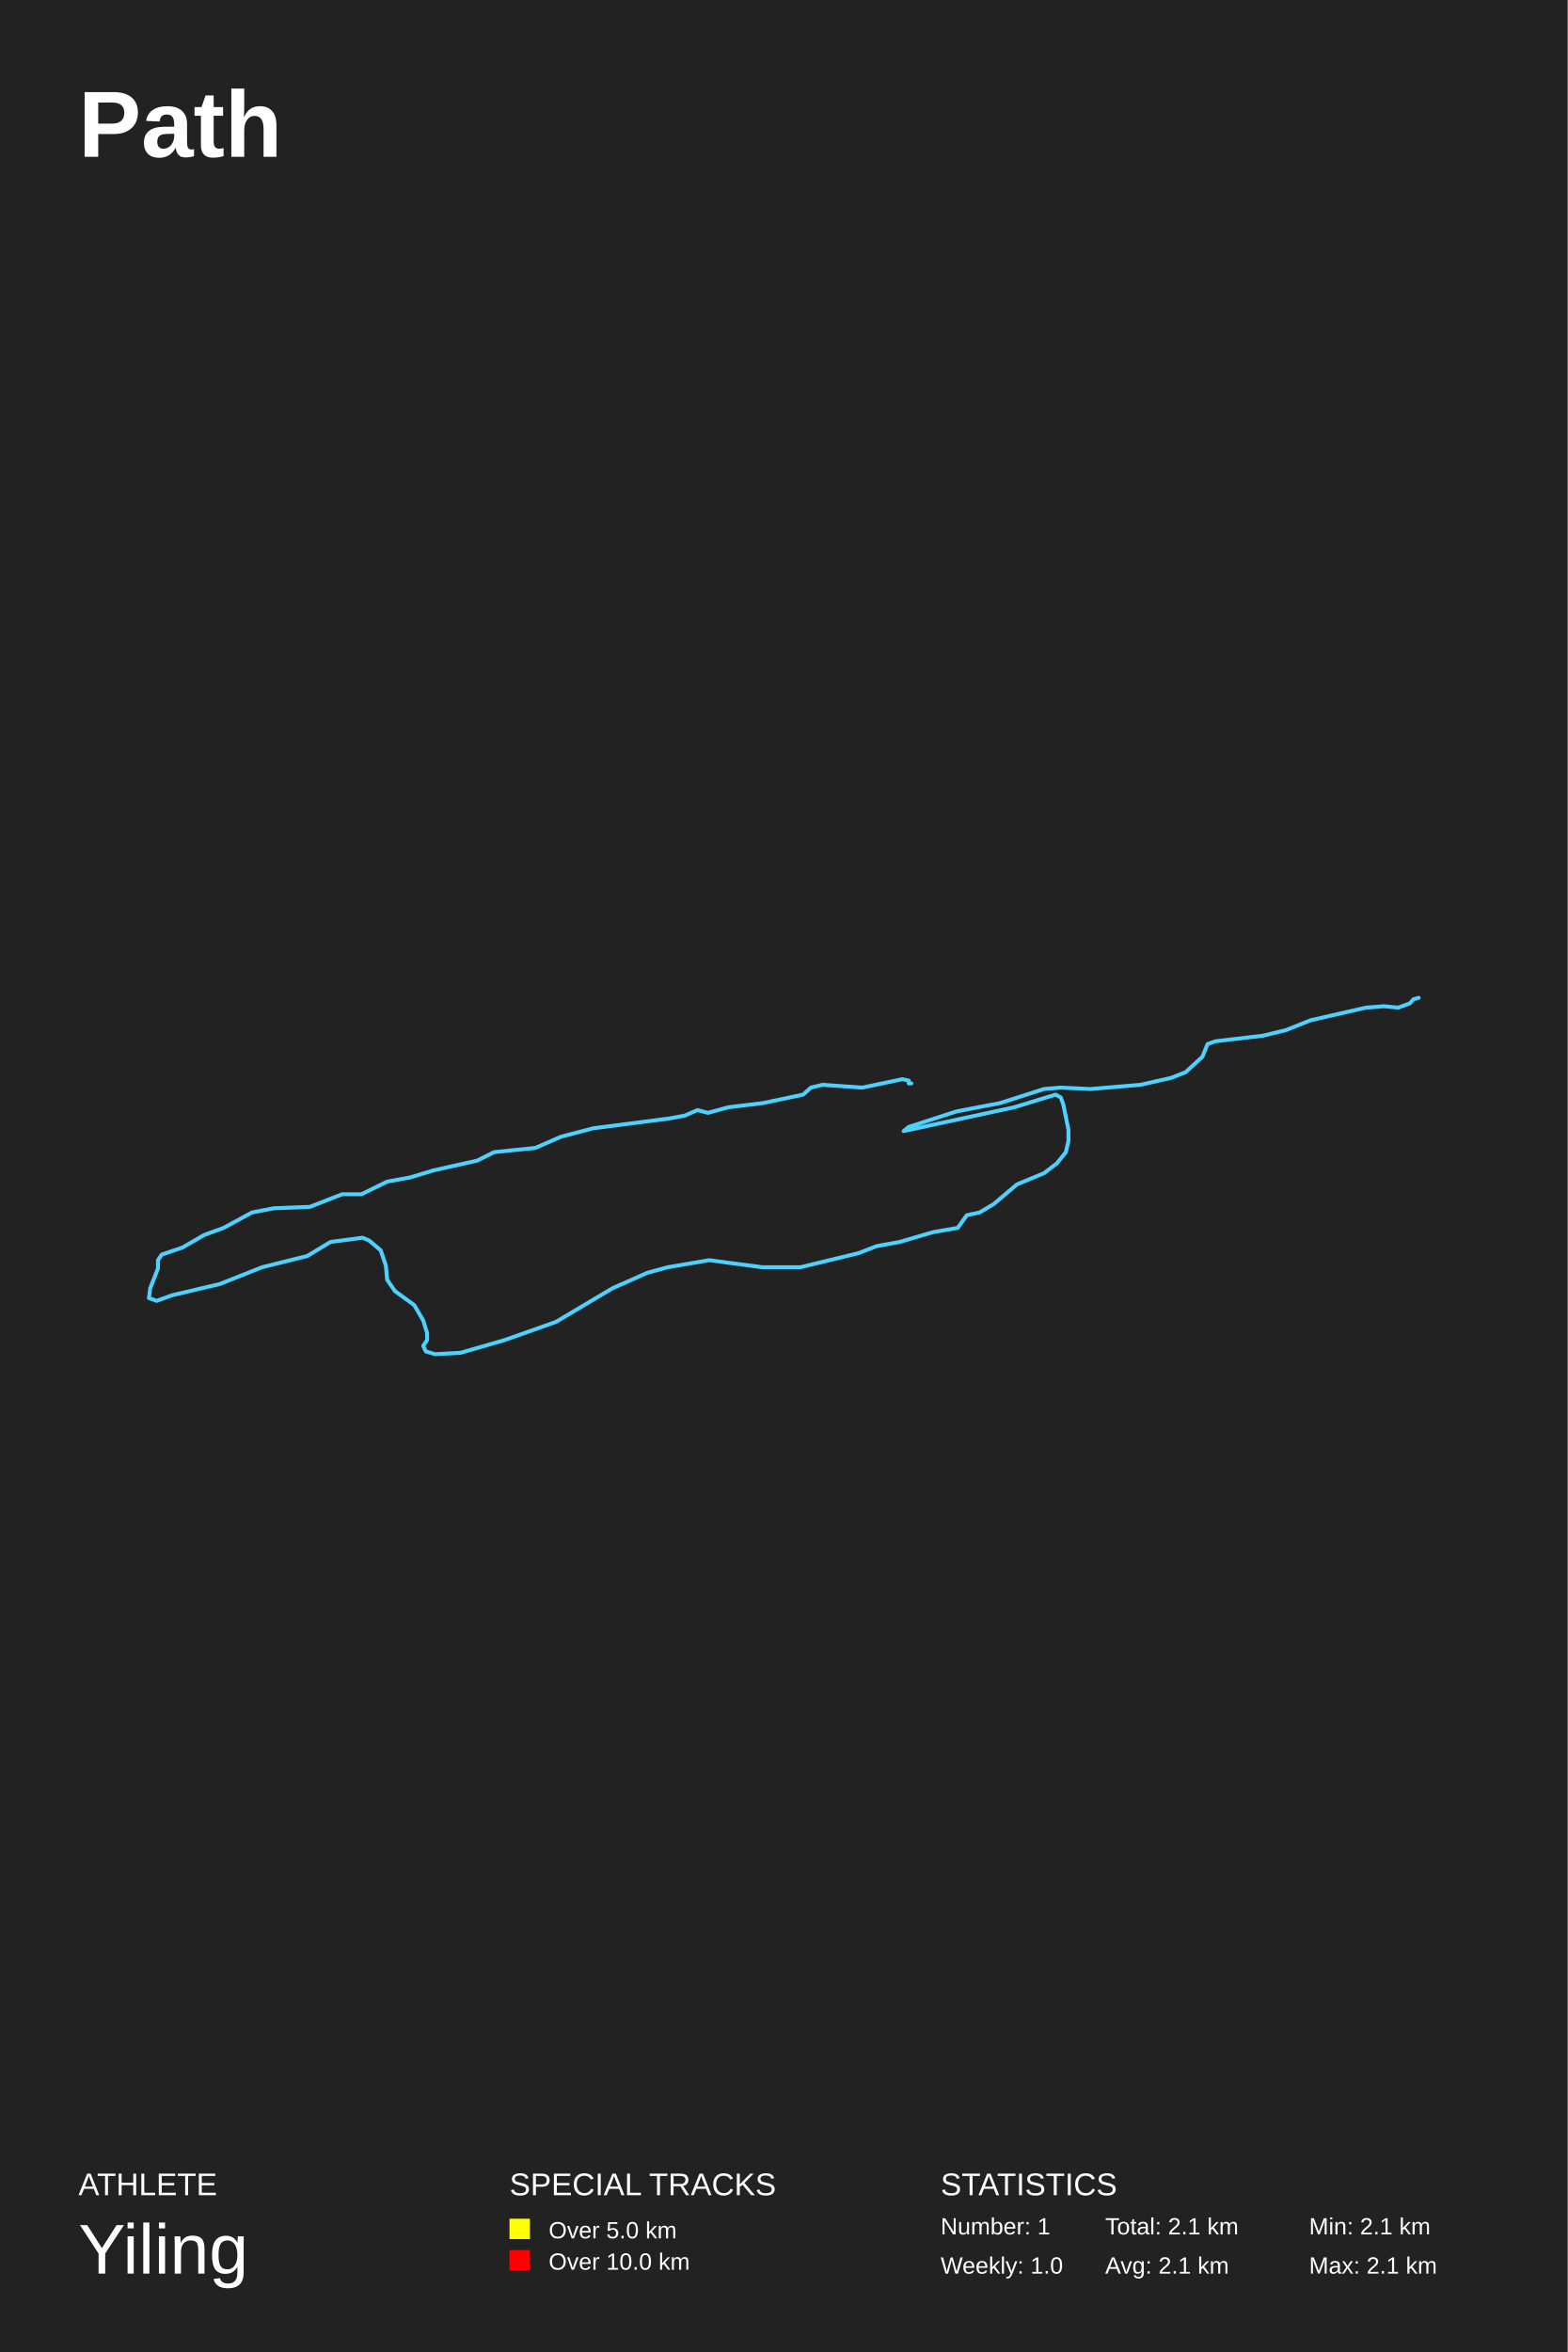
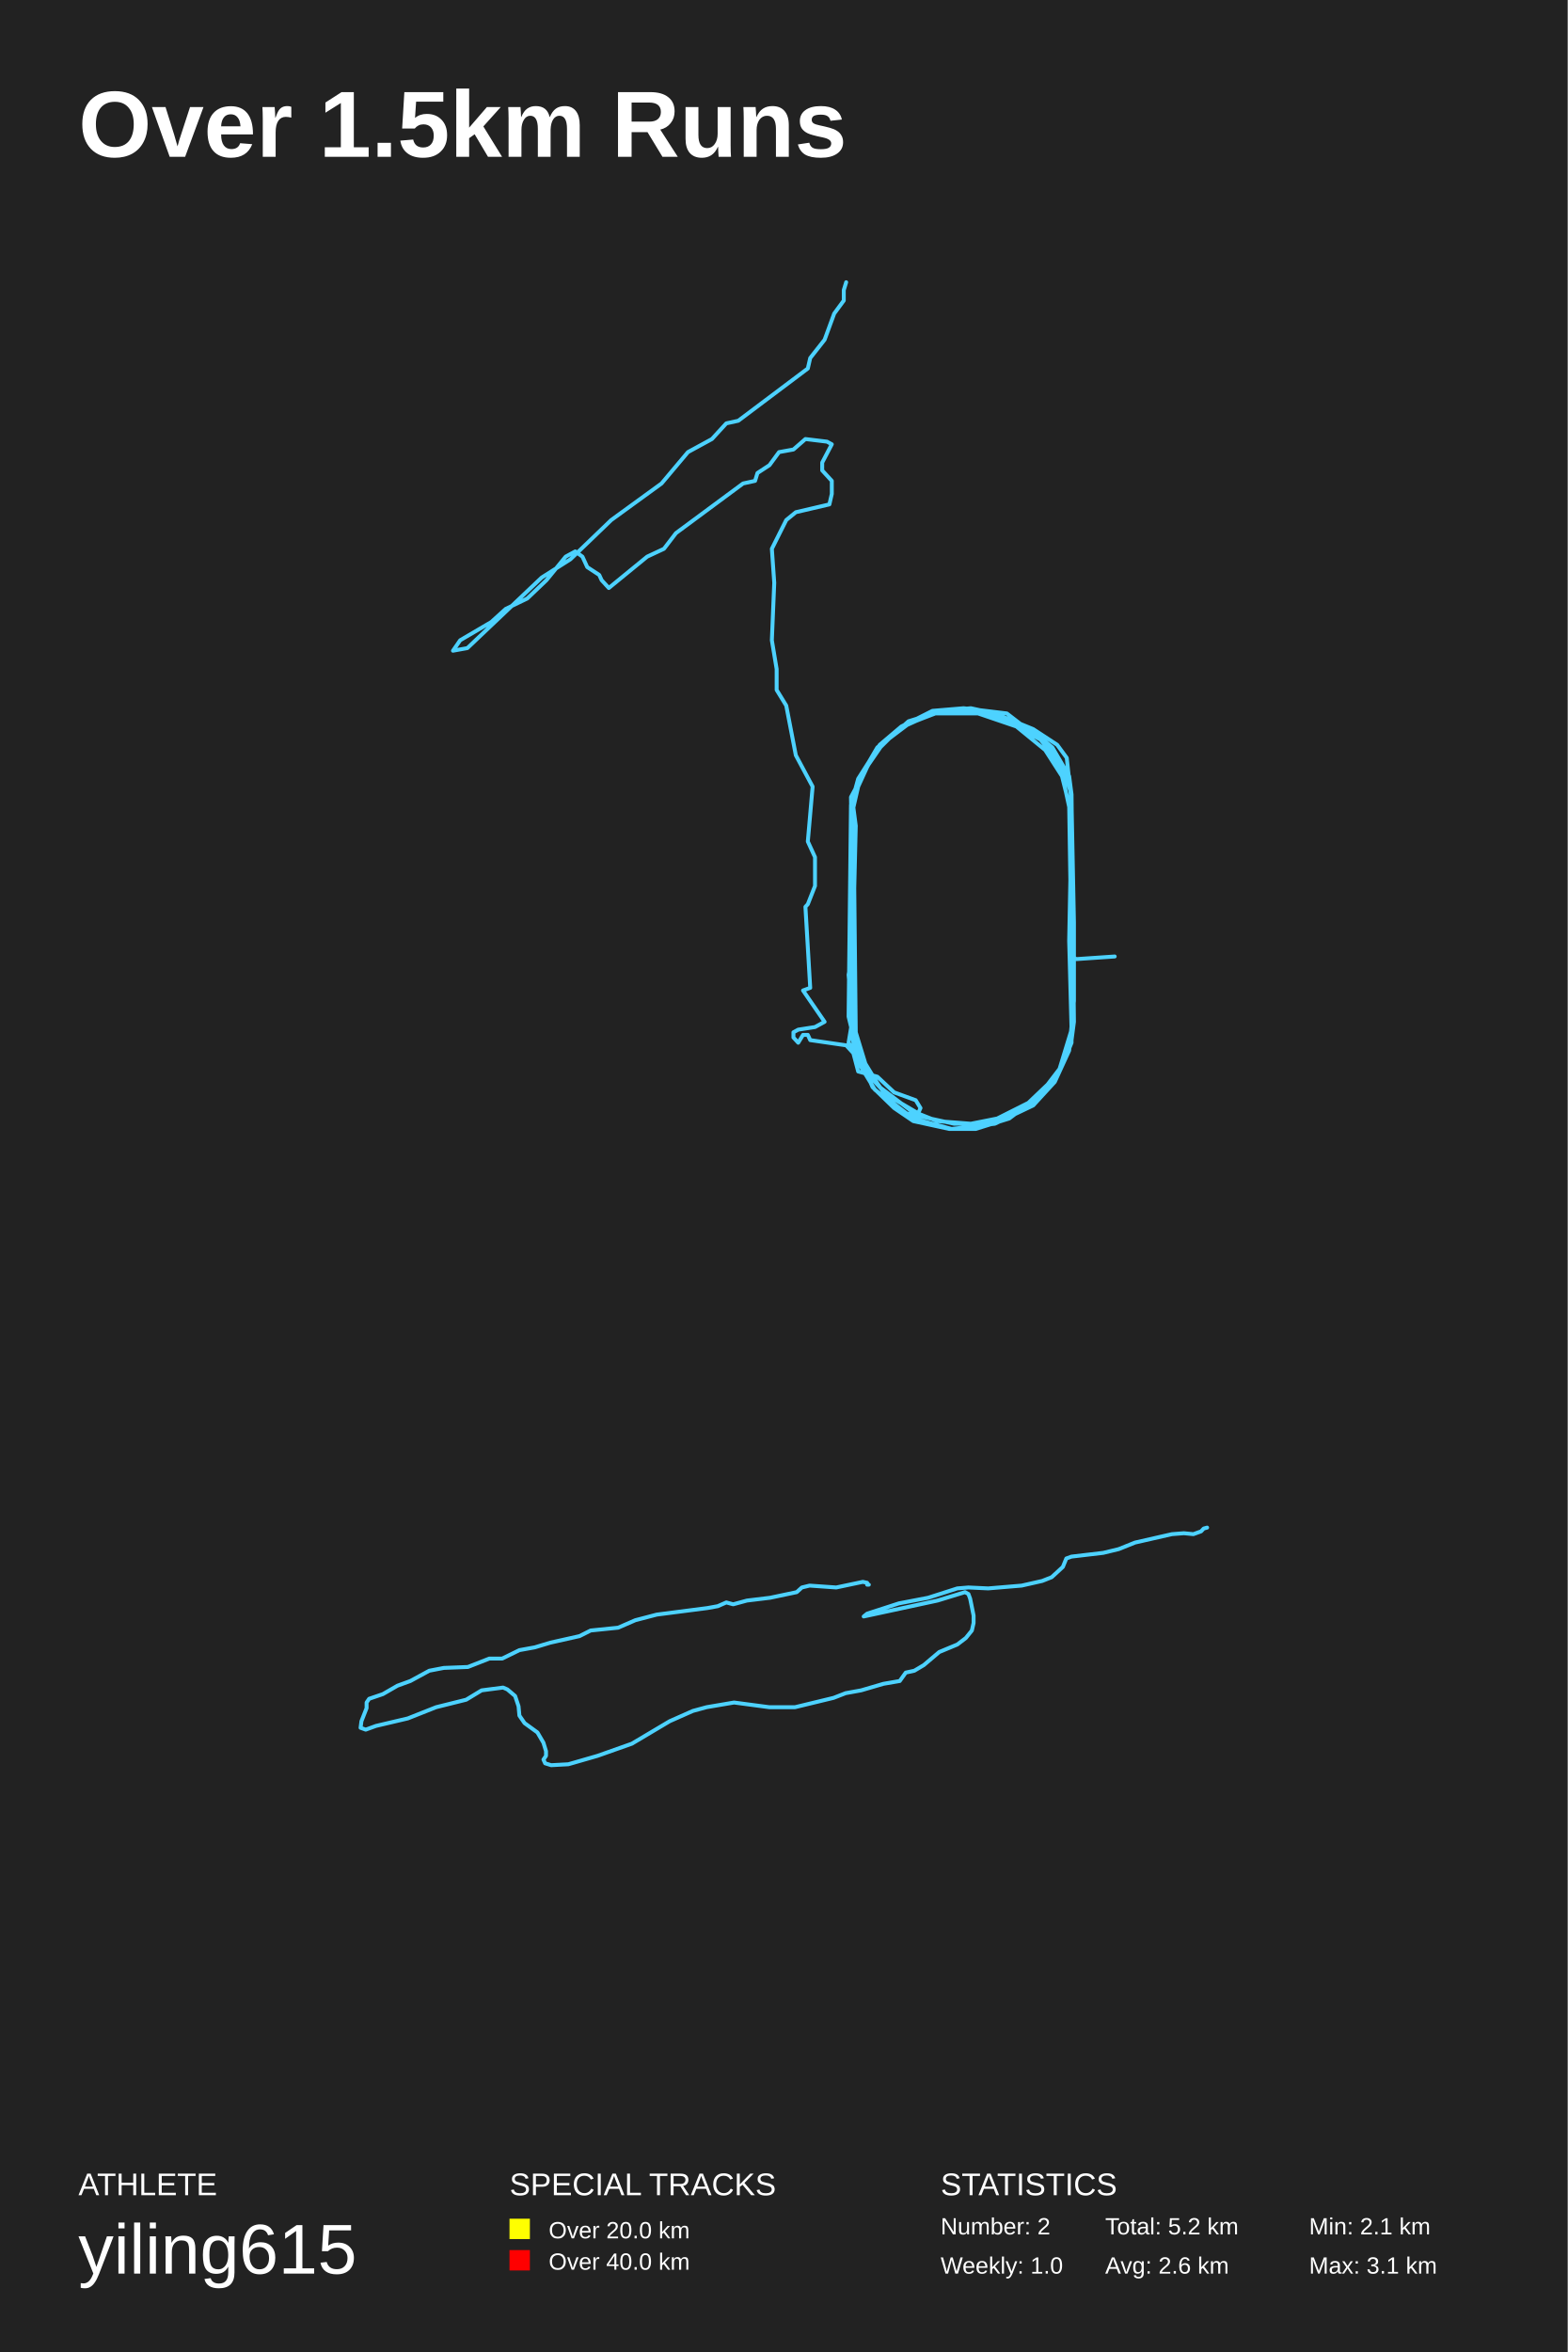
<svg xmlns="http://www.w3.org/2000/svg" baseProfile="full" height="300mm" version="1.1" viewBox="0,0,200,300" width="200mm">
  <defs />
  <rect fill="#222222" height="300" width="200" x="0" y="0" />
-   <text fill="#FFFFFF" style="font-size:12px; font-family:Arial; font-weight:bold;" x="10" y="20">Path</text>
+   <text fill="#FFFFFF" style="font-size:12px; font-family:Arial; font-weight:bold;" x="10" y="20">Over 1.5km Runs</text>
  <text fill="#FFFFFF" style="font-size:4px; font-family:Arial" x="10" y="280">ATHLETE</text>
-   <text fill="#FFFFFF" style="font-size:9px; font-family:Arial" x="10" y="290">Yiling</text>
+   <text fill="#FFFFFF" style="font-size:9px; font-family:Arial" x="10" y="290">yiling615</text>
  <text fill="#FFFFFF" style="font-size:4px; font-family:Arial" x="65" y="280">SPECIAL TRACKS</text>
  <rect fill="yellow" height="2.6" width="2.6" x="65" y="283" />
-   <text fill="#FFFFFF" style="font-size:3px; font-family:Arial" x="70" y="285.5">Over 5.0 km</text>
+   <text fill="#FFFFFF" style="font-size:3px; font-family:Arial" x="70" y="285.5">Over 20.0 km</text>
  <rect fill="red" height="2.6" width="2.6" x="65" y="287" />
-   <text fill="#FFFFFF" style="font-size:3px; font-family:Arial" x="70" y="289.5">Over 10.0 km</text>
+   <text fill="#FFFFFF" style="font-size:3px; font-family:Arial" x="70" y="289.5">Over 40.0 km</text>
  <text fill="#FFFFFF" style="font-size:4px; font-family:Arial" x="120" y="280">STATISTICS</text>
-   <text fill="#FFFFFF" style="font-size:3px; font-family:Arial" x="120" y="285">Number: 1</text>
+   <text fill="#FFFFFF" style="font-size:3px; font-family:Arial" x="120" y="285">Number: 2</text>
  <text fill="#FFFFFF" style="font-size:3px; font-family:Arial" x="120" y="290">Weekly: 1.0</text>
-   <text fill="#FFFFFF" style="font-size:3px; font-family:Arial" x="141" y="285">Total: 2.1 km</text>
-   <text fill="#FFFFFF" style="font-size:3px; font-family:Arial" x="141" y="290">Avg: 2.1 km</text>
+   <text fill="#FFFFFF" style="font-size:3px; font-family:Arial" x="141" y="285">Total: 5.2 km</text>
+   <text fill="#FFFFFF" style="font-size:3px; font-family:Arial" x="141" y="290">Avg: 2.6 km</text>
  <text fill="#FFFFFF" style="font-size:3px; font-family:Arial" x="167" y="285">Min: 2.1 km</text>
-   <text fill="#FFFFFF" style="font-size:3px; font-family:Arial" x="167" y="290">Max: 2.1 km</text>
-   <polyline fill="none" points="116.266,138.189 115.937,138.189 115.937,137.831 115.116,137.652 110.022,138.726 104.929,138.368 103.45,138.726 102.465,139.62 97.371,140.694 92.935,141.231 90.306,141.947 88.992,141.589 87.349,142.305 85.377,142.663 75.684,143.916 71.576,144.989 68.29,146.421 63.032,146.958 60.897,148.032 55.31,149.284 52.353,150.179 49.396,150.716 46.11,152.327 43.645,152.327 39.538,153.937 34.937,154.116 32.144,154.653 28.529,156.622 26.065,157.516 23.272,159.127 20.643,160.022 20.15,160.738 20.15,161.811 19.164,164.317 19.0,165.569 19.986,165.927 21.957,165.212 28.037,163.78 33.458,161.632 39.209,160.201 42.166,158.411 46.274,157.874 47.095,158.232 48.574,159.485 49.231,161.453 49.396,163.243 50.381,164.675 52.846,166.464 53.996,168.433 54.489,170.043 54.489,170.938 53.996,171.654 54.325,172.37 55.475,172.728 58.761,172.549 64.347,170.938 70.919,168.612 78.148,164.317 82.584,162.348 85.213,161.632 90.471,160.738 97.207,161.632 102.136,161.632 109.529,159.843 111.83,158.948 114.787,158.411 119.059,157.158 122.181,156.622 123.331,155.011 124.974,154.653 126.781,153.579 129.738,151.074 133.189,149.642 134.832,148.389 135.982,146.958 136.31,145.526 136.31,144.094 135.653,140.873 135.325,139.978 134.667,139.62 129.41,141.231 115.28,144.273 115.937,143.737 122.016,141.768 127.602,140.694 133.189,138.905 135.325,138.726 139.103,138.905 145.511,138.368 149.454,137.473 151.262,136.757 153.398,134.789 154.055,133.178 155.041,132.82 161.12,132.104 164.077,131.388 167.199,130.136 174.264,128.525 176.564,128.346 178.371,128.525 179.85,127.988 180.343,127.451 181.0,127.272" stroke="#4DD2FF" stroke-linecap="round" stroke-linejoin="round" stroke-width="0.5" />
+   <text fill="#FFFFFF" style="font-size:3px; font-family:Arial" x="167" y="290">Max: 3.1 km</text>
+   <polyline fill="none" points="142.211,122 137.317,122.334 136.705,122 136.399,102.667 135.482,99 133.34,95.667 129.67,92.667 124.776,91 119.27,91 115.906,92.334 111.929,95.334 109.788,99 108.87,102.334 109.176,131.667 110.4,135.667 112.235,138.667 116.211,141.667 119.576,143 123.858,143.333 127.223,142.667 131.199,140.667 133.646,138.333 135.176,136.333 136.705,131.333 136.399,120 136.705,104.334 135.482,98.667 133.646,95 128.446,91 122.941,90.334 118.964,90.667 114.988,92.667 112.235,95 109.482,99.334 108.565,102.667 108.259,129.667 109.788,136 111.623,139 115.6,142 121.717,143.333 125.082,143.333 129.364,142 132.729,139.667 135.482,136 136.705,133 136.705,101.334 136.399,99 134.258,95.334 131.811,93.334 126.917,91.334 123.552,90.667 118.964,91 115.294,92.667 111.929,95.334 109.482,100 108.565,104 108.87,129.333 108.259,133 113.459,140.333 116.517,142.667 121.411,144.0 126.917,143.333 131.811,141 134.564,138 136.399,134 137.011,127.667 137.011,117.667 136.705,102.334 136.093,96.667 134.87,95 131.811,93 126.917,91 123.858,90.334 120.188,90.667 115.906,92 112.541,95 110.706,97.667 109.482,100.334 108.87,103 109.176,105.334 108.565,130.667 108.87,133 111.317,138.667 114.07,141.333 116.517,143 121.105,144.0 124.47,144.0 128.752,142.667 132.729,139.667 135.176,136.667 136.705,132.667 137.011,130.333 136.705,101.334 135.482,97.667 132.729,94.334 126.611,91 124.164,90.667 120.188,90.667 114.988,92.667 111.623,96 108.565,101.667 108.87,121 108.259,124.334 108.87,131.333 109.788,134.667 111.012,137.333 113.153,139.667 117.129,142 117.435,141.333 116.823,140.333 114.07,139.333 111.929,137.333 109.482,136.667 108.87,134.333 107.953,133.333 103.365,132.667 103.059,132 102.447,132 101.835,133 101.224,132.333 101.224,131.667 101.835,131.333 103.976,131 105.2,130.333 102.447,126.334 103.365,126 102.753,115.667 103.059,115.334 103.976,113 103.976,109.334 103.059,107.334 103.671,100.334 101.529,96.334 100.306,90 99.082,88 99.082,85.334 98.471,81.667 98.776,74.334 98.471,70 100.306,66.334 101.529,65.334 105.812,64.334 106.118,63 106.118,61.334 104.894,60 104.894,59 106.118,56.667 105.506,56.334 102.753,56 101.224,57.334 99.388,57.667 98.165,59.334 96.635,60.334 96.329,61.334 94.8,61.667 86.236,68 84.706,70 82.565,71 77.671,75 76.753,74 76.448,73.334 74.918,72.334 74.306,71 73.389,70.334 72.165,71 69.718,74 67.271,76.334 64.518,77.667 62.683,79.334 58.707,81.667 57.789,83 59.624,82.667 69.107,73.667 72.777,71.334 77.977,66.334 84.4,61.667 87.765,57.667 90.824,56 92.659,54 94.188,53.667 103.059,47 103.365,45.667 105.2,43.333 106.423,40 107.647,38.333 107.647,37 107.953,36.0" stroke="#4DD2FF" stroke-linecap="round" stroke-linejoin="round" stroke-width="0.5" />
+   <polyline fill="none" points="110.844,202.126 110.625,202.126 110.625,201.887 110.077,201.768 106.682,202.484 103.286,202.245 102.3,202.484 101.643,203.08 98.247,203.796 95.29,204.154 93.538,204.631 92.661,204.393 91.566,204.87 90.252,205.109 83.789,205.944 81.051,206.66 78.86,207.614 75.355,207.972 73.931,208.688 70.207,209.523 68.235,210.119 66.264,210.477 64.073,211.551 62.43,211.551 59.692,212.625 56.625,212.744 54.763,213.102 52.353,214.414 50.71,215.011 48.848,216.085 47.095,216.681 46.767,217.158 46.767,217.874 46.11,219.545 46.0,220.38 46.657,220.618 47.972,220.141 52.024,219.187 55.639,217.755 59.473,216.8 61.444,215.607 64.183,215.25 64.73,215.488 65.716,216.323 66.154,217.636 66.264,218.829 66.921,219.783 68.564,220.976 69.331,222.289 69.659,223.362 69.659,223.959 69.331,224.436 69.55,224.913 70.316,225.152 72.507,225.033 76.231,223.959 80.613,222.408 85.432,219.545 88.389,218.232 90.142,217.755 93.647,217.158 98.138,217.755 101.424,217.755 106.353,216.562 107.886,215.965 109.858,215.607 112.706,214.772 114.787,214.414 115.554,213.341 116.649,213.102 117.854,212.386 119.826,210.716 122.126,209.761 123.221,208.926 123.988,207.972 124.207,207.017 124.207,206.063 123.769,203.915 123.55,203.319 123.112,203.08 119.606,204.154 110.187,206.182 110.625,205.824 114.677,204.512 118.402,203.796 122.126,202.603 123.55,202.484 126.069,202.603 130.341,202.245 132.97,201.649 134.174,201.171 135.598,199.859 136.037,198.785 136.694,198.547 140.746,198.069 142.718,197.592 144.799,196.757 149.509,195.683 151.043,195.564 152.247,195.683 153.233,195.325 153.562,194.967 154.0,194.848" stroke="#4DD2FF" stroke-linecap="round" stroke-linejoin="round" stroke-width="0.5" />
</svg>
